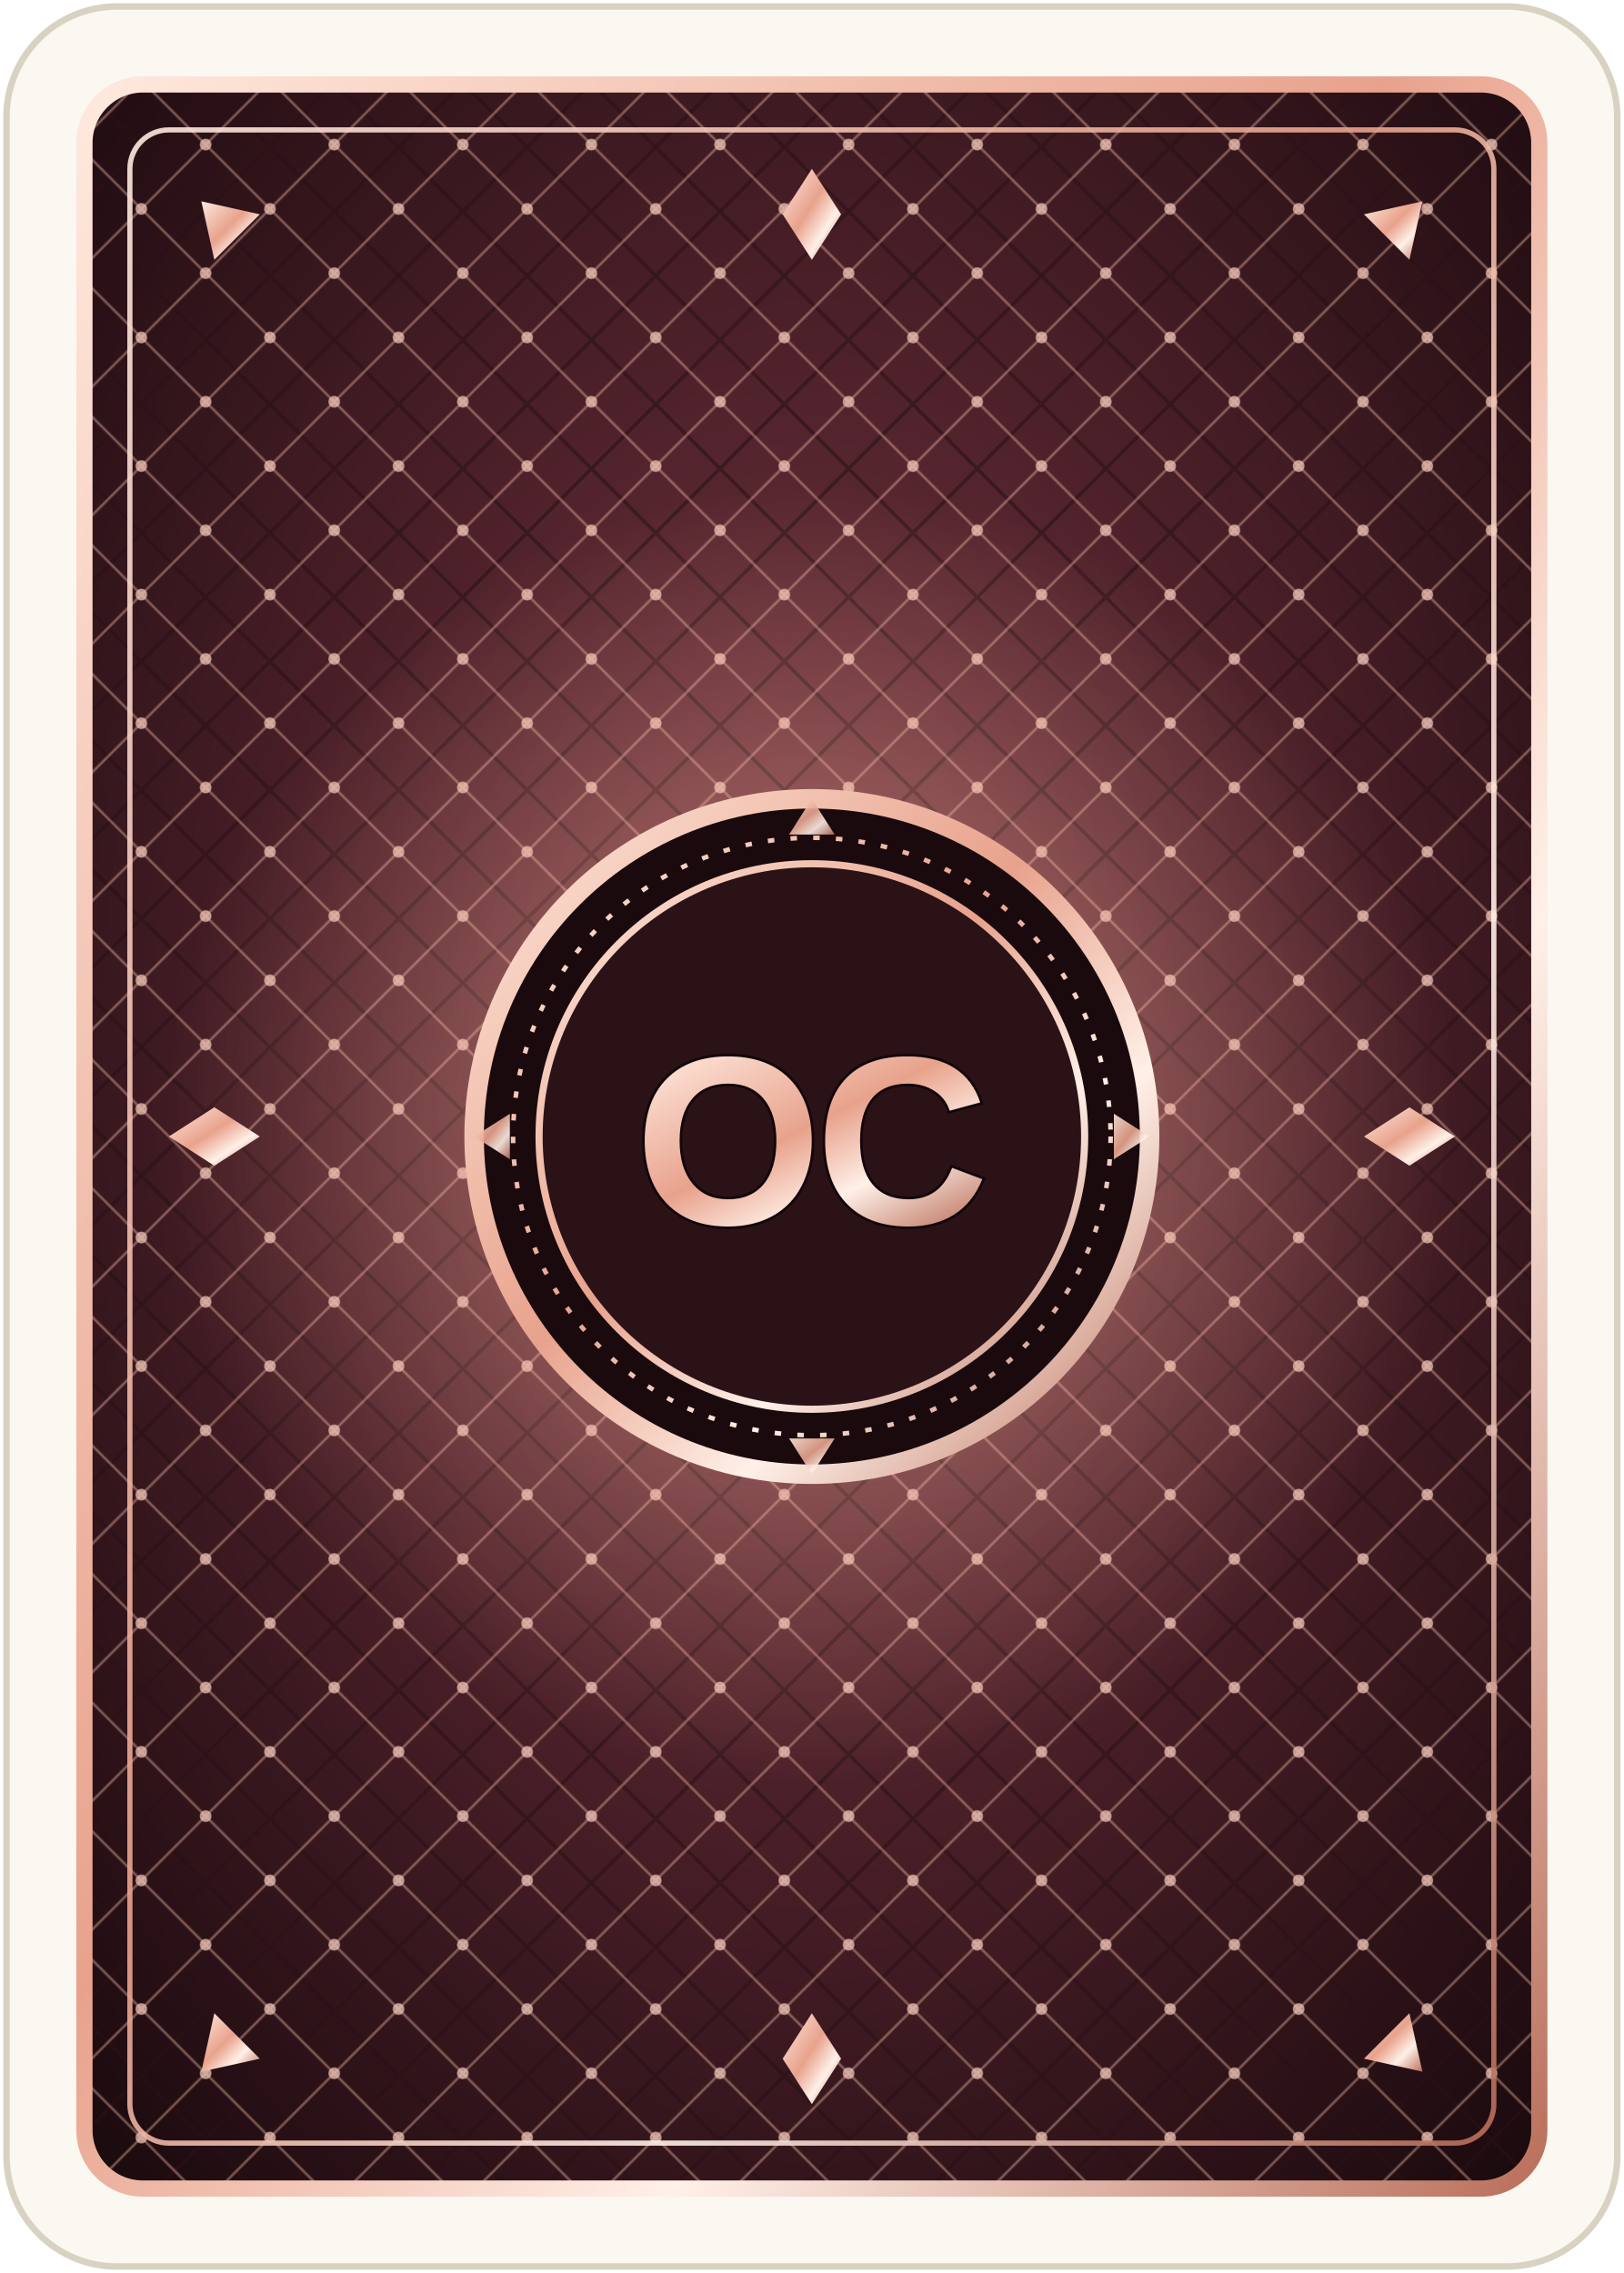
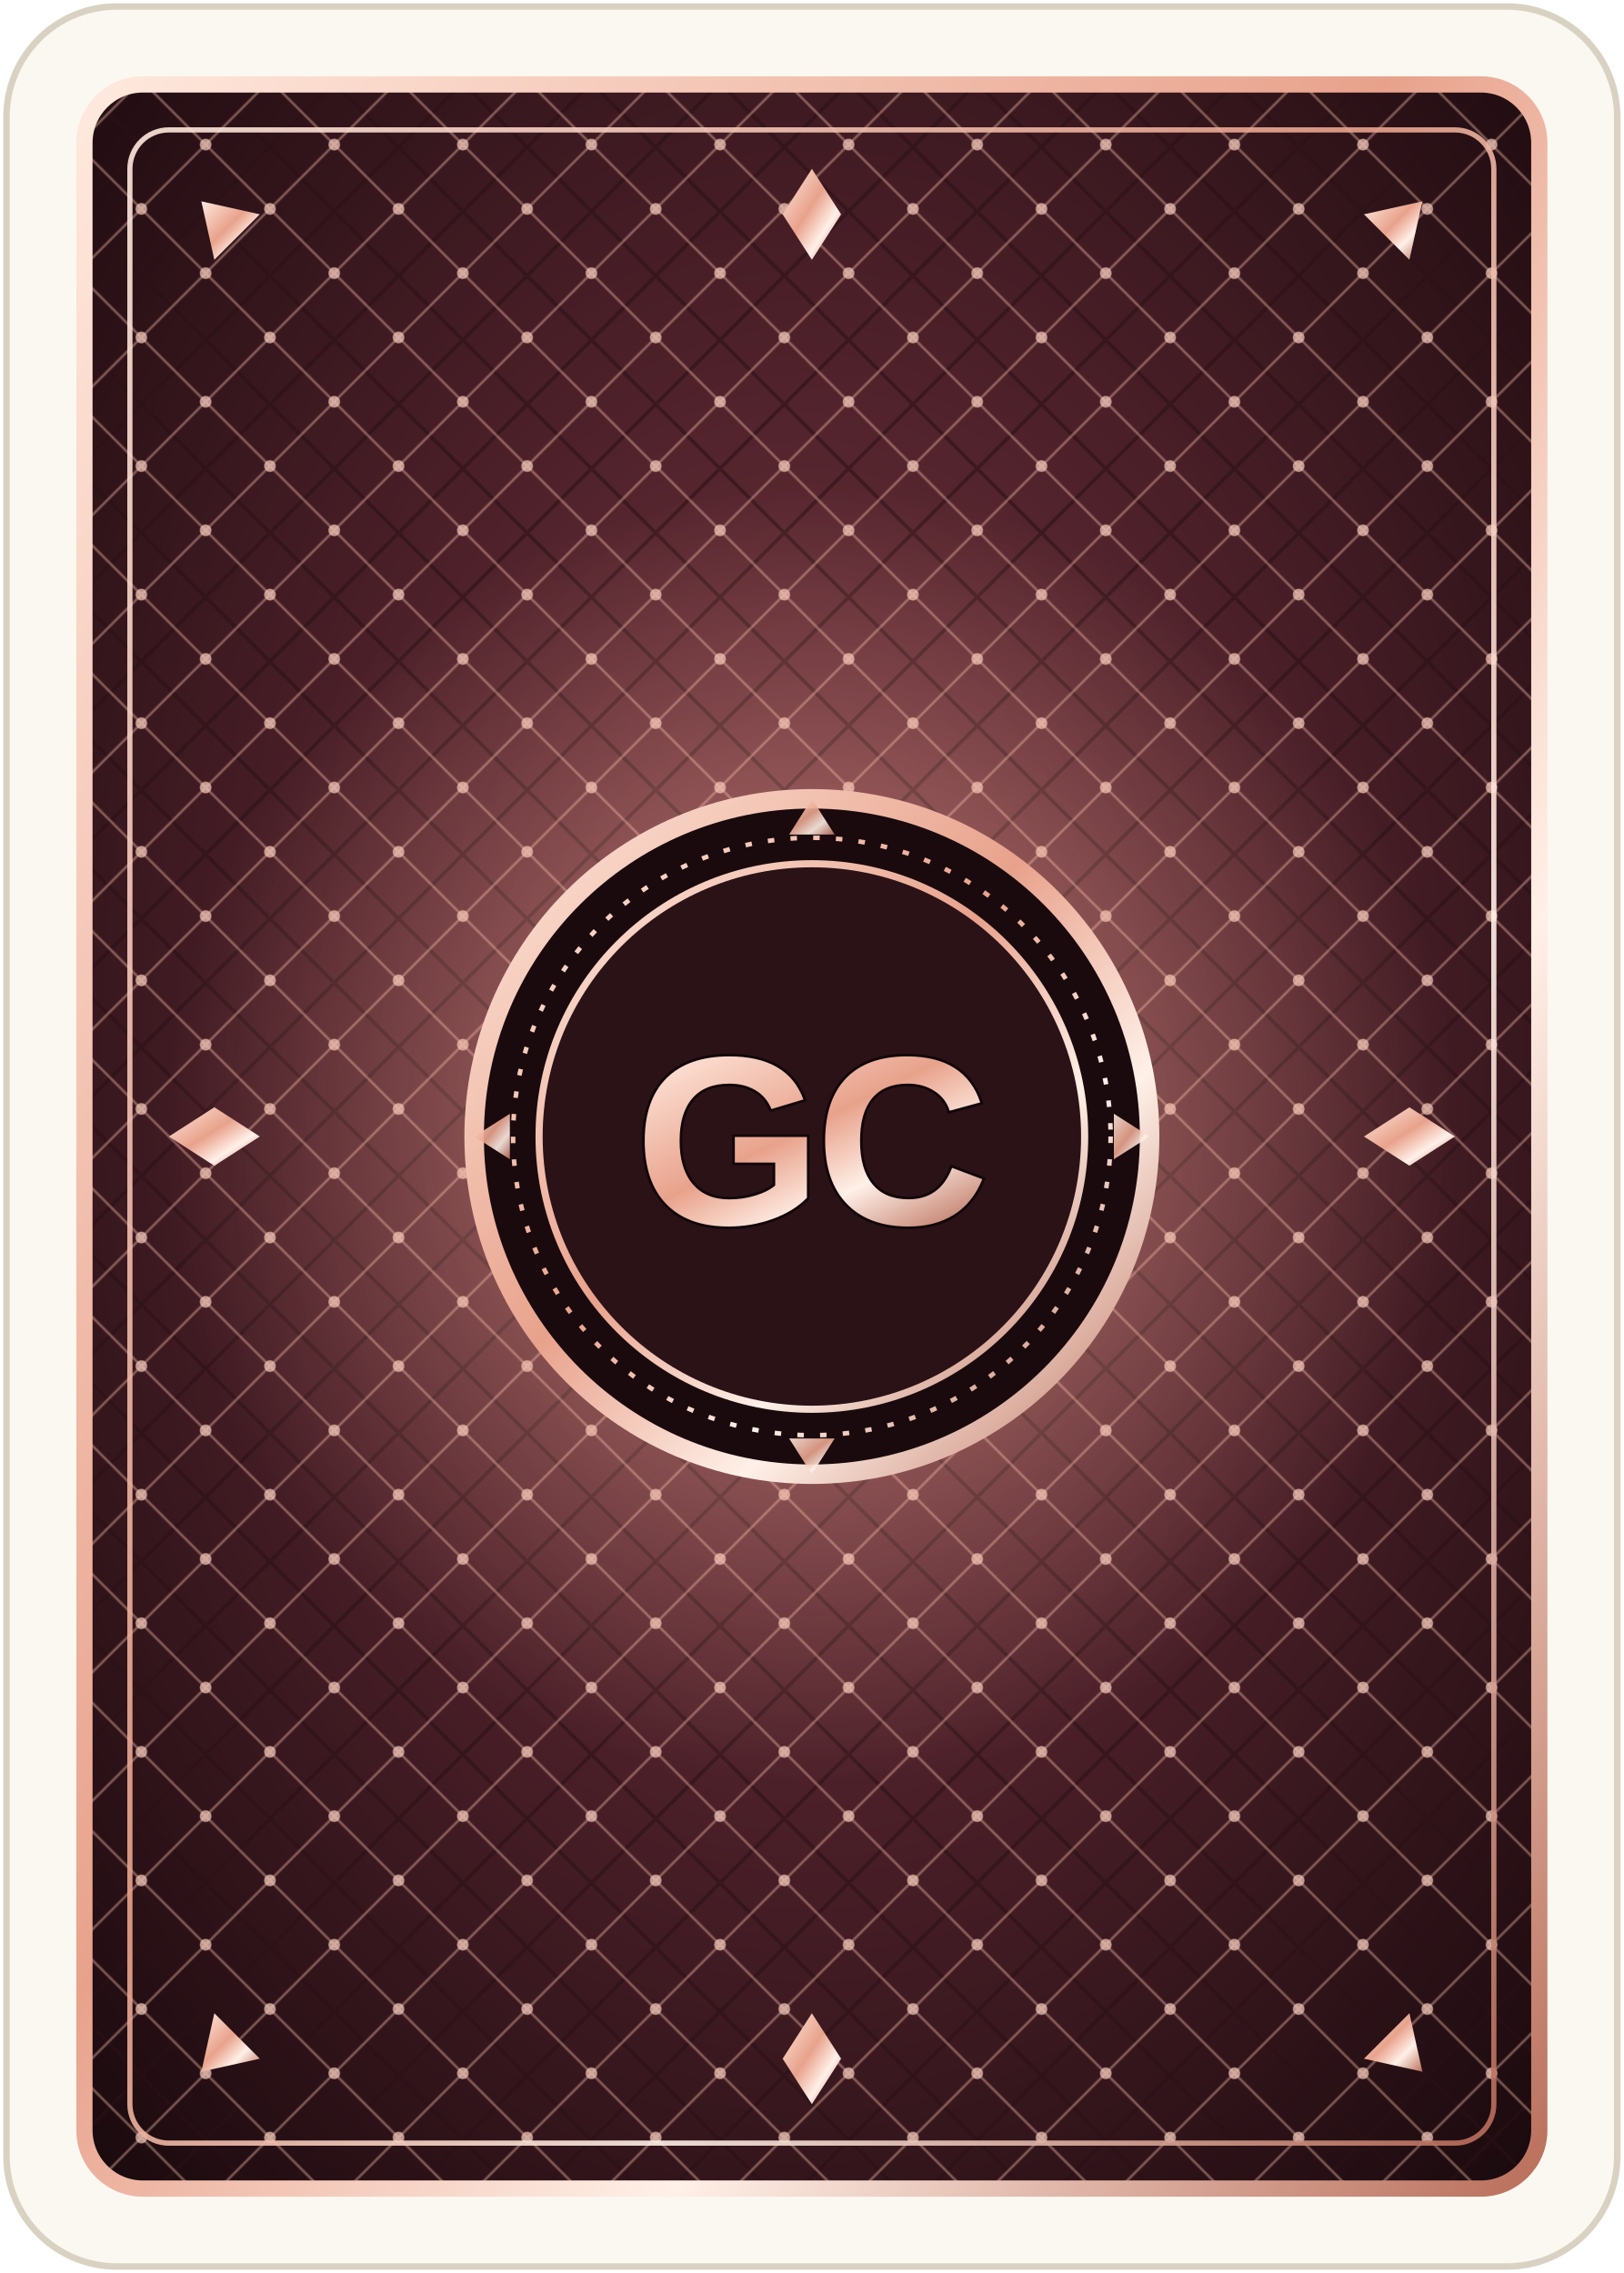
<svg xmlns="http://www.w3.org/2000/svg" width="500" height="700" viewBox="0 0 500 700">
  <defs>
    <radialGradient id="felt" cx="50%" cy="46%" r="72%">
      <stop offset="0" stop-color="#7a3a44" />
      <stop offset=".5" stop-color="#4a1f28" />
      <stop offset="1" stop-color="#1a0a0e" />
    </radialGradient>
    <linearGradient id="gold" x1="0" y1="0" x2="1" y2="1">
      <stop offset="0" stop-color="#ffe9de" />
      <stop offset=".45" stop-color="#e8a28c" />
      <stop offset=".7" stop-color="#fff0e8" />
      <stop offset="1" stop-color="#b96e5a" />
    </linearGradient>
    <pattern id="lattice" width="28" height="28" patternUnits="userSpaceOnUse" patternTransform="rotate(45 250 350)">
      <path d="M0 0H28M0 0V28" stroke="#2a1015" stroke-width="2.2" opacity=".55" />
      <path d="M14 0V28M0 14H28" stroke="#f0b8a4" stroke-width=".8" opacity=".4" />
      <circle cx="14" cy="14" r="1.8" fill="#f6cdbd" opacity=".7" />
    </pattern>
    <radialGradient id="halo" cx="50%" cy="50%" r="50%">
      <stop offset="0" stop-color="#ffb9a3" stop-opacity=".55" />
      <stop offset="1" stop-color="#ffb9a3" stop-opacity="0" />
    </radialGradient>
    <clipPath id="inner">
      <rect x="26" y="26" width="448" height="648" rx="18" />
    </clipPath>
  </defs>
  <rect x="2" y="2" width="496" height="696" rx="34" fill="#fbf8f1" stroke="#d9d2c2" stroke-width="2" />
  <g clip-path="url(#inner)">
    <rect x="26" y="26" width="448" height="648" fill="url(#felt)" />
    <rect x="26" y="26" width="448" height="648" fill="url(#lattice)" />
    <circle cx="250" cy="350" r="200" fill="url(#halo)" />
  </g>
  <rect x="26" y="26" width="448" height="648" rx="18" fill="none" stroke="url(#gold)" stroke-width="5" />
  <rect x="40" y="40" width="420" height="620" rx="12" fill="none" stroke="url(#gold)" stroke-width="1.6" opacity=".9" />
  <g fill="url(#gold)">
    <path d="M250 52l9 14-9 14-9-14z" />
    <path d="M250 620l9 14-9 14-9-14z" />
    <path d="M52 350l14-9 14 9-14 9z" />
    <path d="M420 350l14-9 14 9-14 9z" />
    <path d="M62 62l18 4-14 14z" />
    <path d="M438 62l-18 4 14 14z" />
    <path d="M62 638l18-4-14-14z" />
    <path d="M438 638l-18-4 14-14z" />
  </g>
  <g transform="translate(250 350)">
    <circle r="104" fill="#1a0a0d" stroke="url(#gold)" stroke-width="6" />
    <circle r="92" fill="none" stroke="url(#gold)" stroke-width="1.4" stroke-dasharray="2 5" />
    <circle r="84" fill="#2a1217" stroke="url(#gold)" stroke-width="2.2" />
    <g fill="url(#gold)" opacity=".9">
      <path d="M0-104l7 11h-14z" />
      <path d="M0 104l7-11h-14z" />
      <path d="M-104 0l11 7v-14z" />
      <path d="M104 0l-11 7v-14z" />
    </g>
-     <text y="27" text-anchor="middle" font-family="'Arial Black', 'Helvetica Neue', Arial, sans-serif" font-size="74" font-weight="900" letter-spacing="-2" fill="url(#gold)" stroke="#12060a" stroke-width="1.6" paint-order="stroke">OC</text>
+     <text y="27" text-anchor="middle" font-family="'Arial Black', 'Helvetica Neue', Arial, sans-serif" font-size="74" font-weight="900" letter-spacing="-2" fill="url(#gold)" stroke="#12060a" stroke-width="1.6" paint-order="stroke">GC</text>
    <path d="M-46 44H46" stroke="url(#gold)" stroke-width="1.6" />
    <path d="M-46 -48H46" stroke="url(#gold)" stroke-width="1.6" />
  </g>
</svg>
